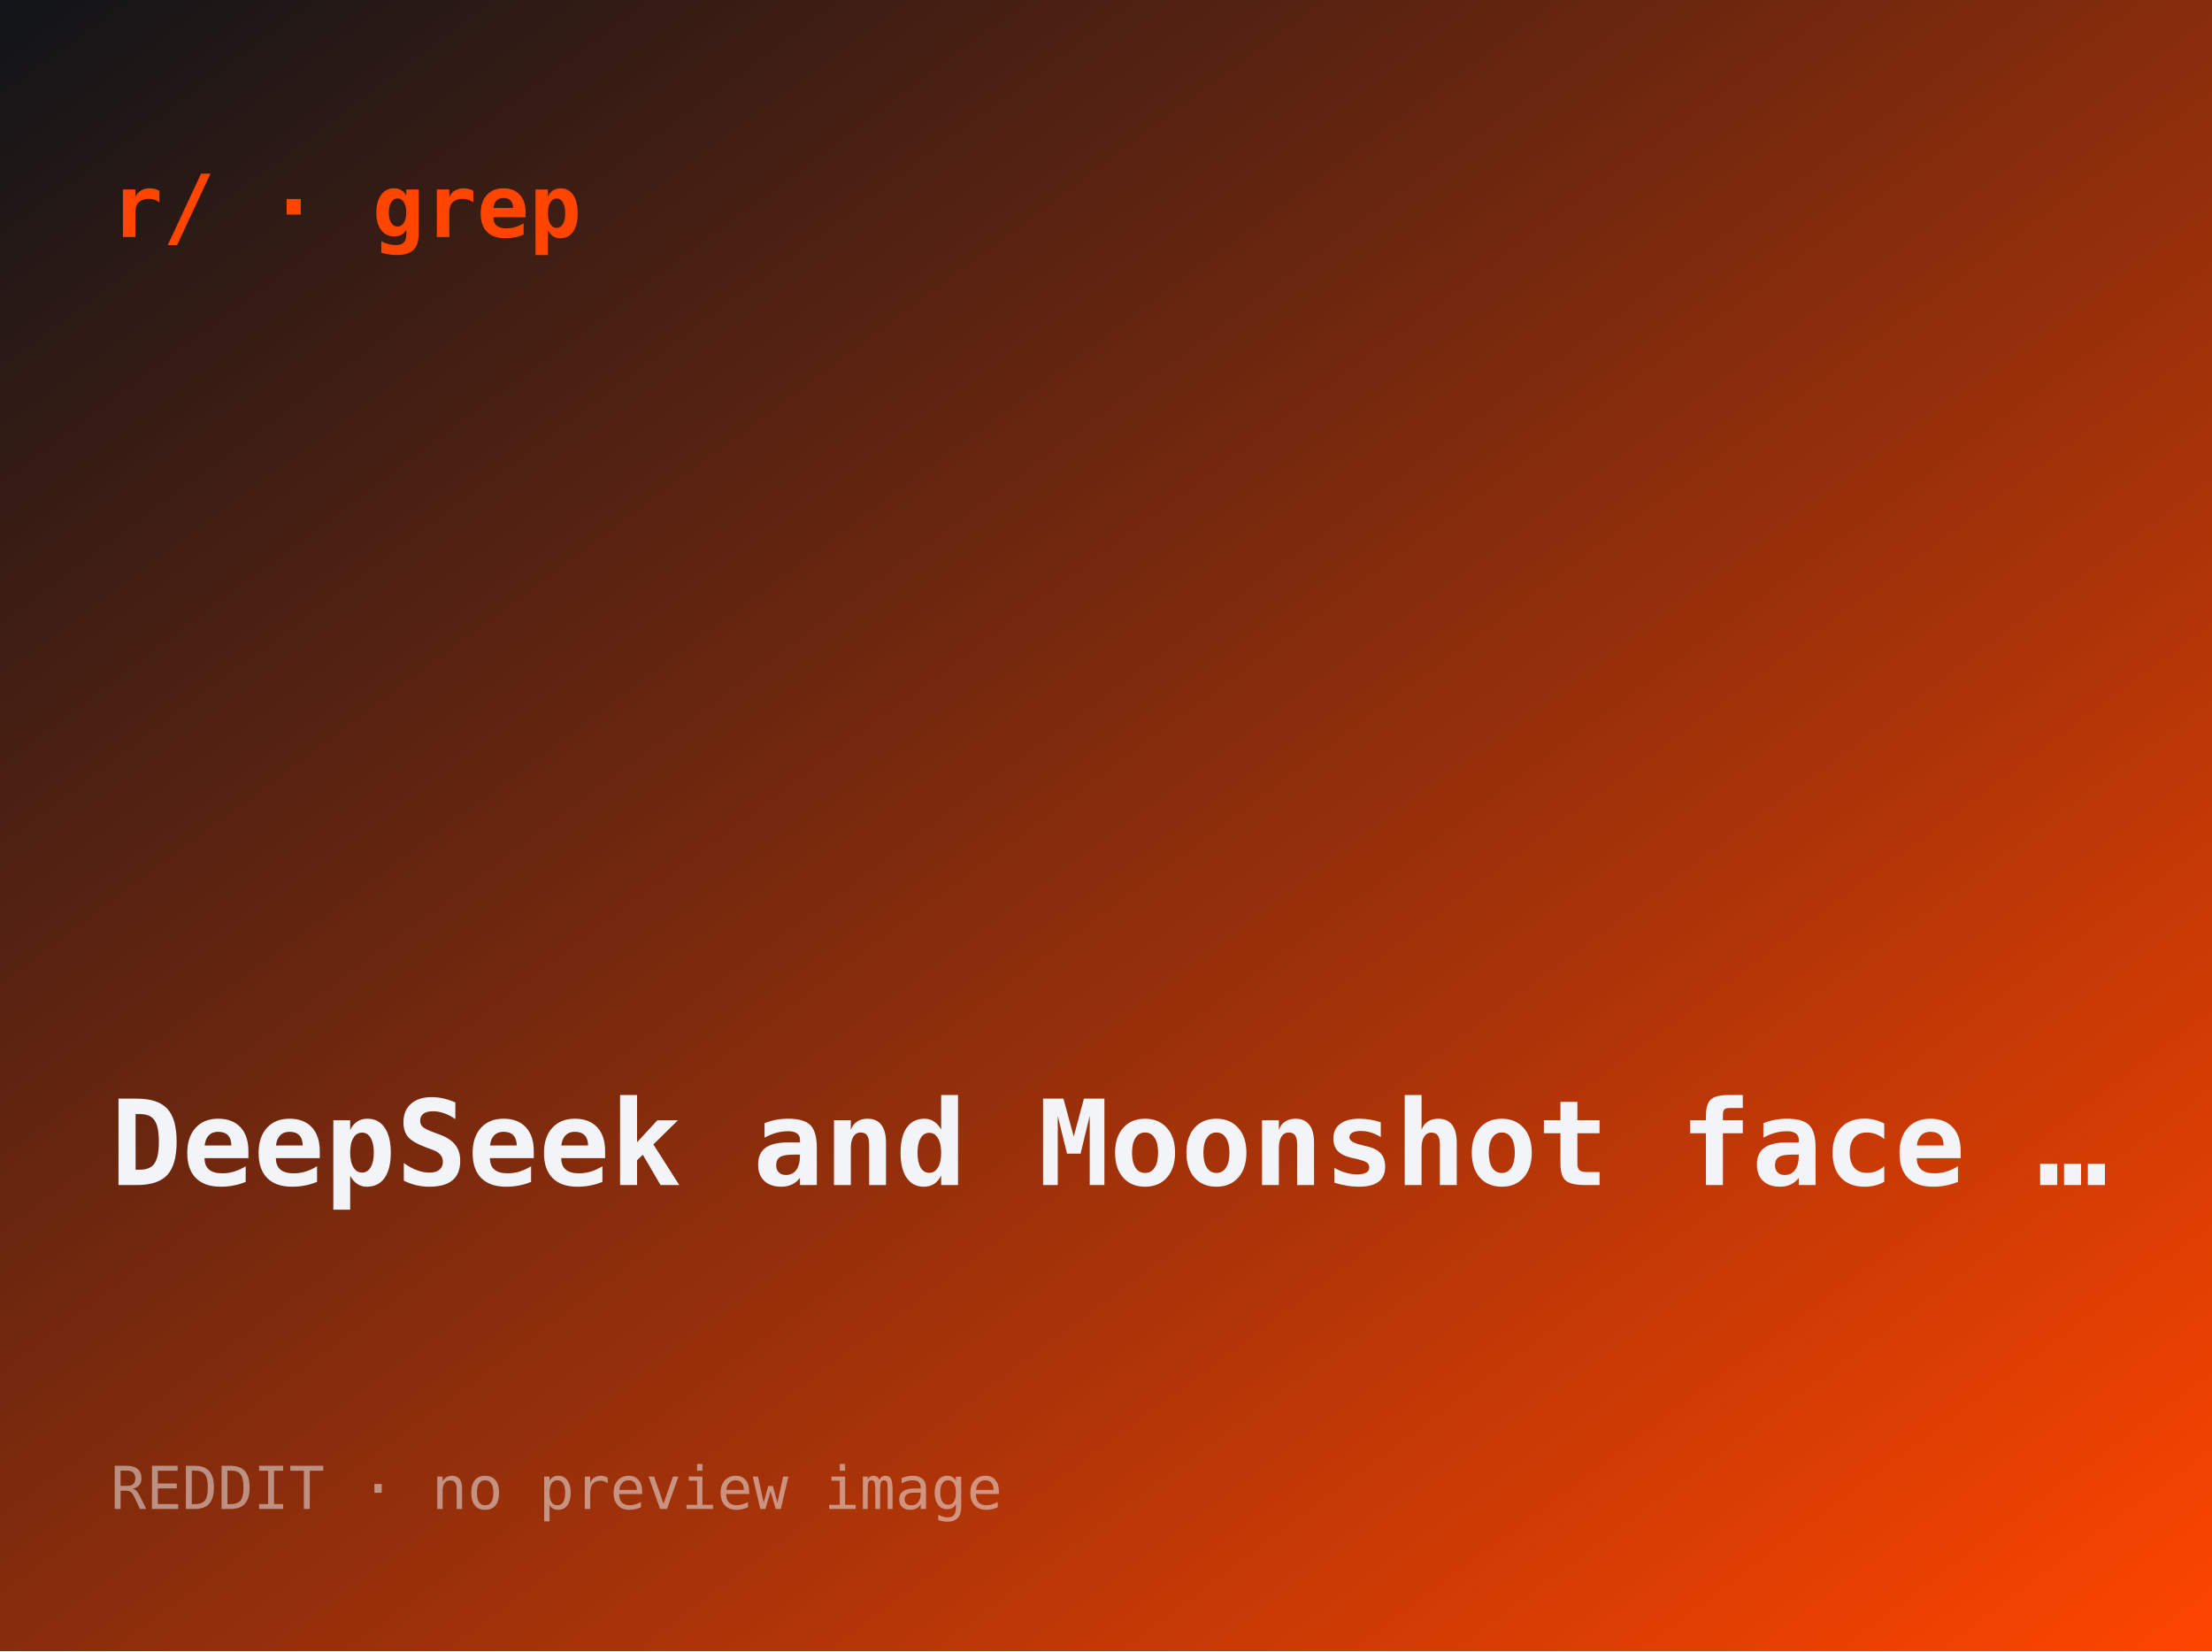
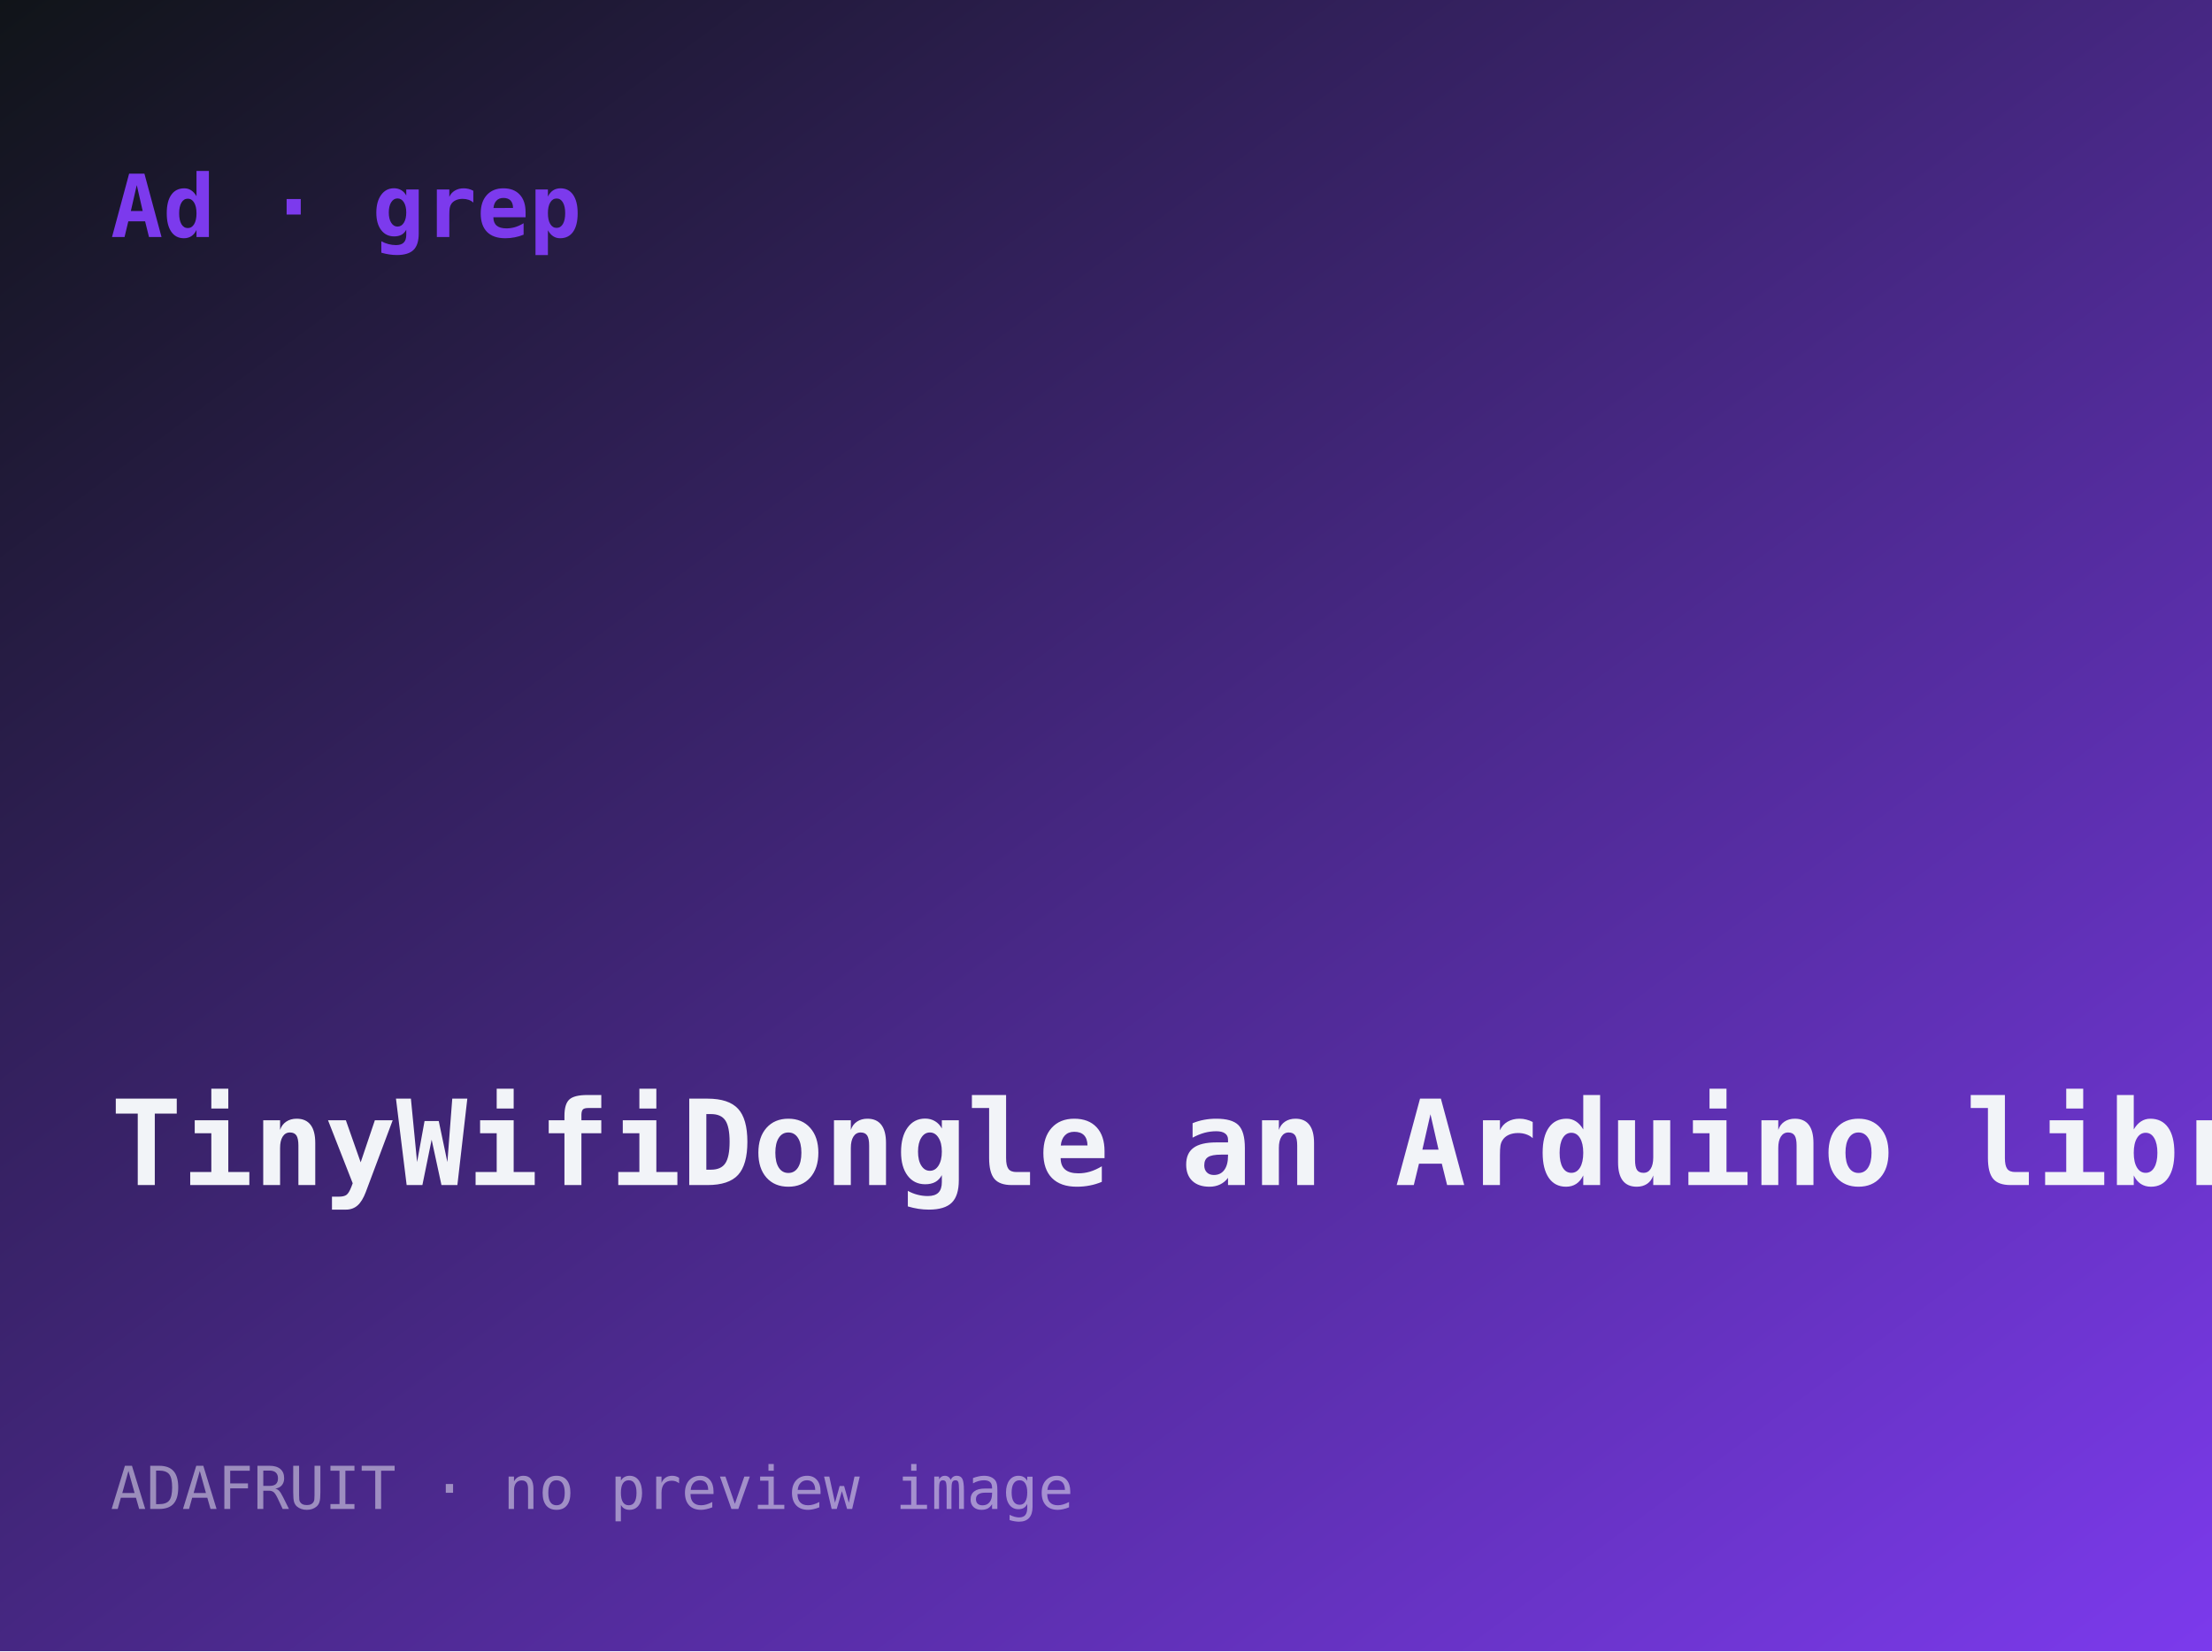
- <svg xmlns="http://www.w3.org/2000/svg" width="560" height="418" viewBox="0 0 560 418" role="img" aria-label="DeepSeek and Moonshot face Beijing's probe over potential data leaks to Anthropi">
+ <svg xmlns="http://www.w3.org/2000/svg" width="560" height="418" viewBox="0 0 560 418" role="img" aria-label="TinyWifiDongle: an Arduino library turning a microcontroller into a USB WiFi don">
  <defs>
    <linearGradient id="g" x1="0" y1="0" x2="1" y2="1">
      <stop offset="0" stop-color="#101418" />
-       <stop offset="1" stop-color="#ff4500" />
+       <stop offset="1" stop-color="#7c3aed" />
    </linearGradient>
  </defs>
  <rect width="560" height="418" fill="url(#g)" />
-   <text x="28" y="60" font-family="ui-monospace,monospace" font-size="22" fill="#ff4500" font-weight="700">r/ · grep</text>
-   <text x="28" y="300" font-family="ui-monospace,monospace" font-size="30" fill="#f2f4f8" font-weight="600">DeepSeek and Moonshot face …</text>
-   <text x="28" y="382" font-family="ui-monospace,monospace" font-size="15" fill="rgba(242,244,248,.5)">REDDIT · no preview image</text>
+   <text x="28" y="60" font-family="ui-monospace,monospace" font-size="22" fill="#7c3aed" font-weight="700">Ad · grep</text>
+   <text x="28" y="300" font-family="ui-monospace,monospace" font-size="30" fill="#f2f4f8" font-weight="600">TinyWifiDongle an Arduino library …</text>
+   <text x="28" y="382" font-family="ui-monospace,monospace" font-size="15" fill="rgba(242,244,248,.5)">ADAFRUIT · no preview image</text>
</svg>
